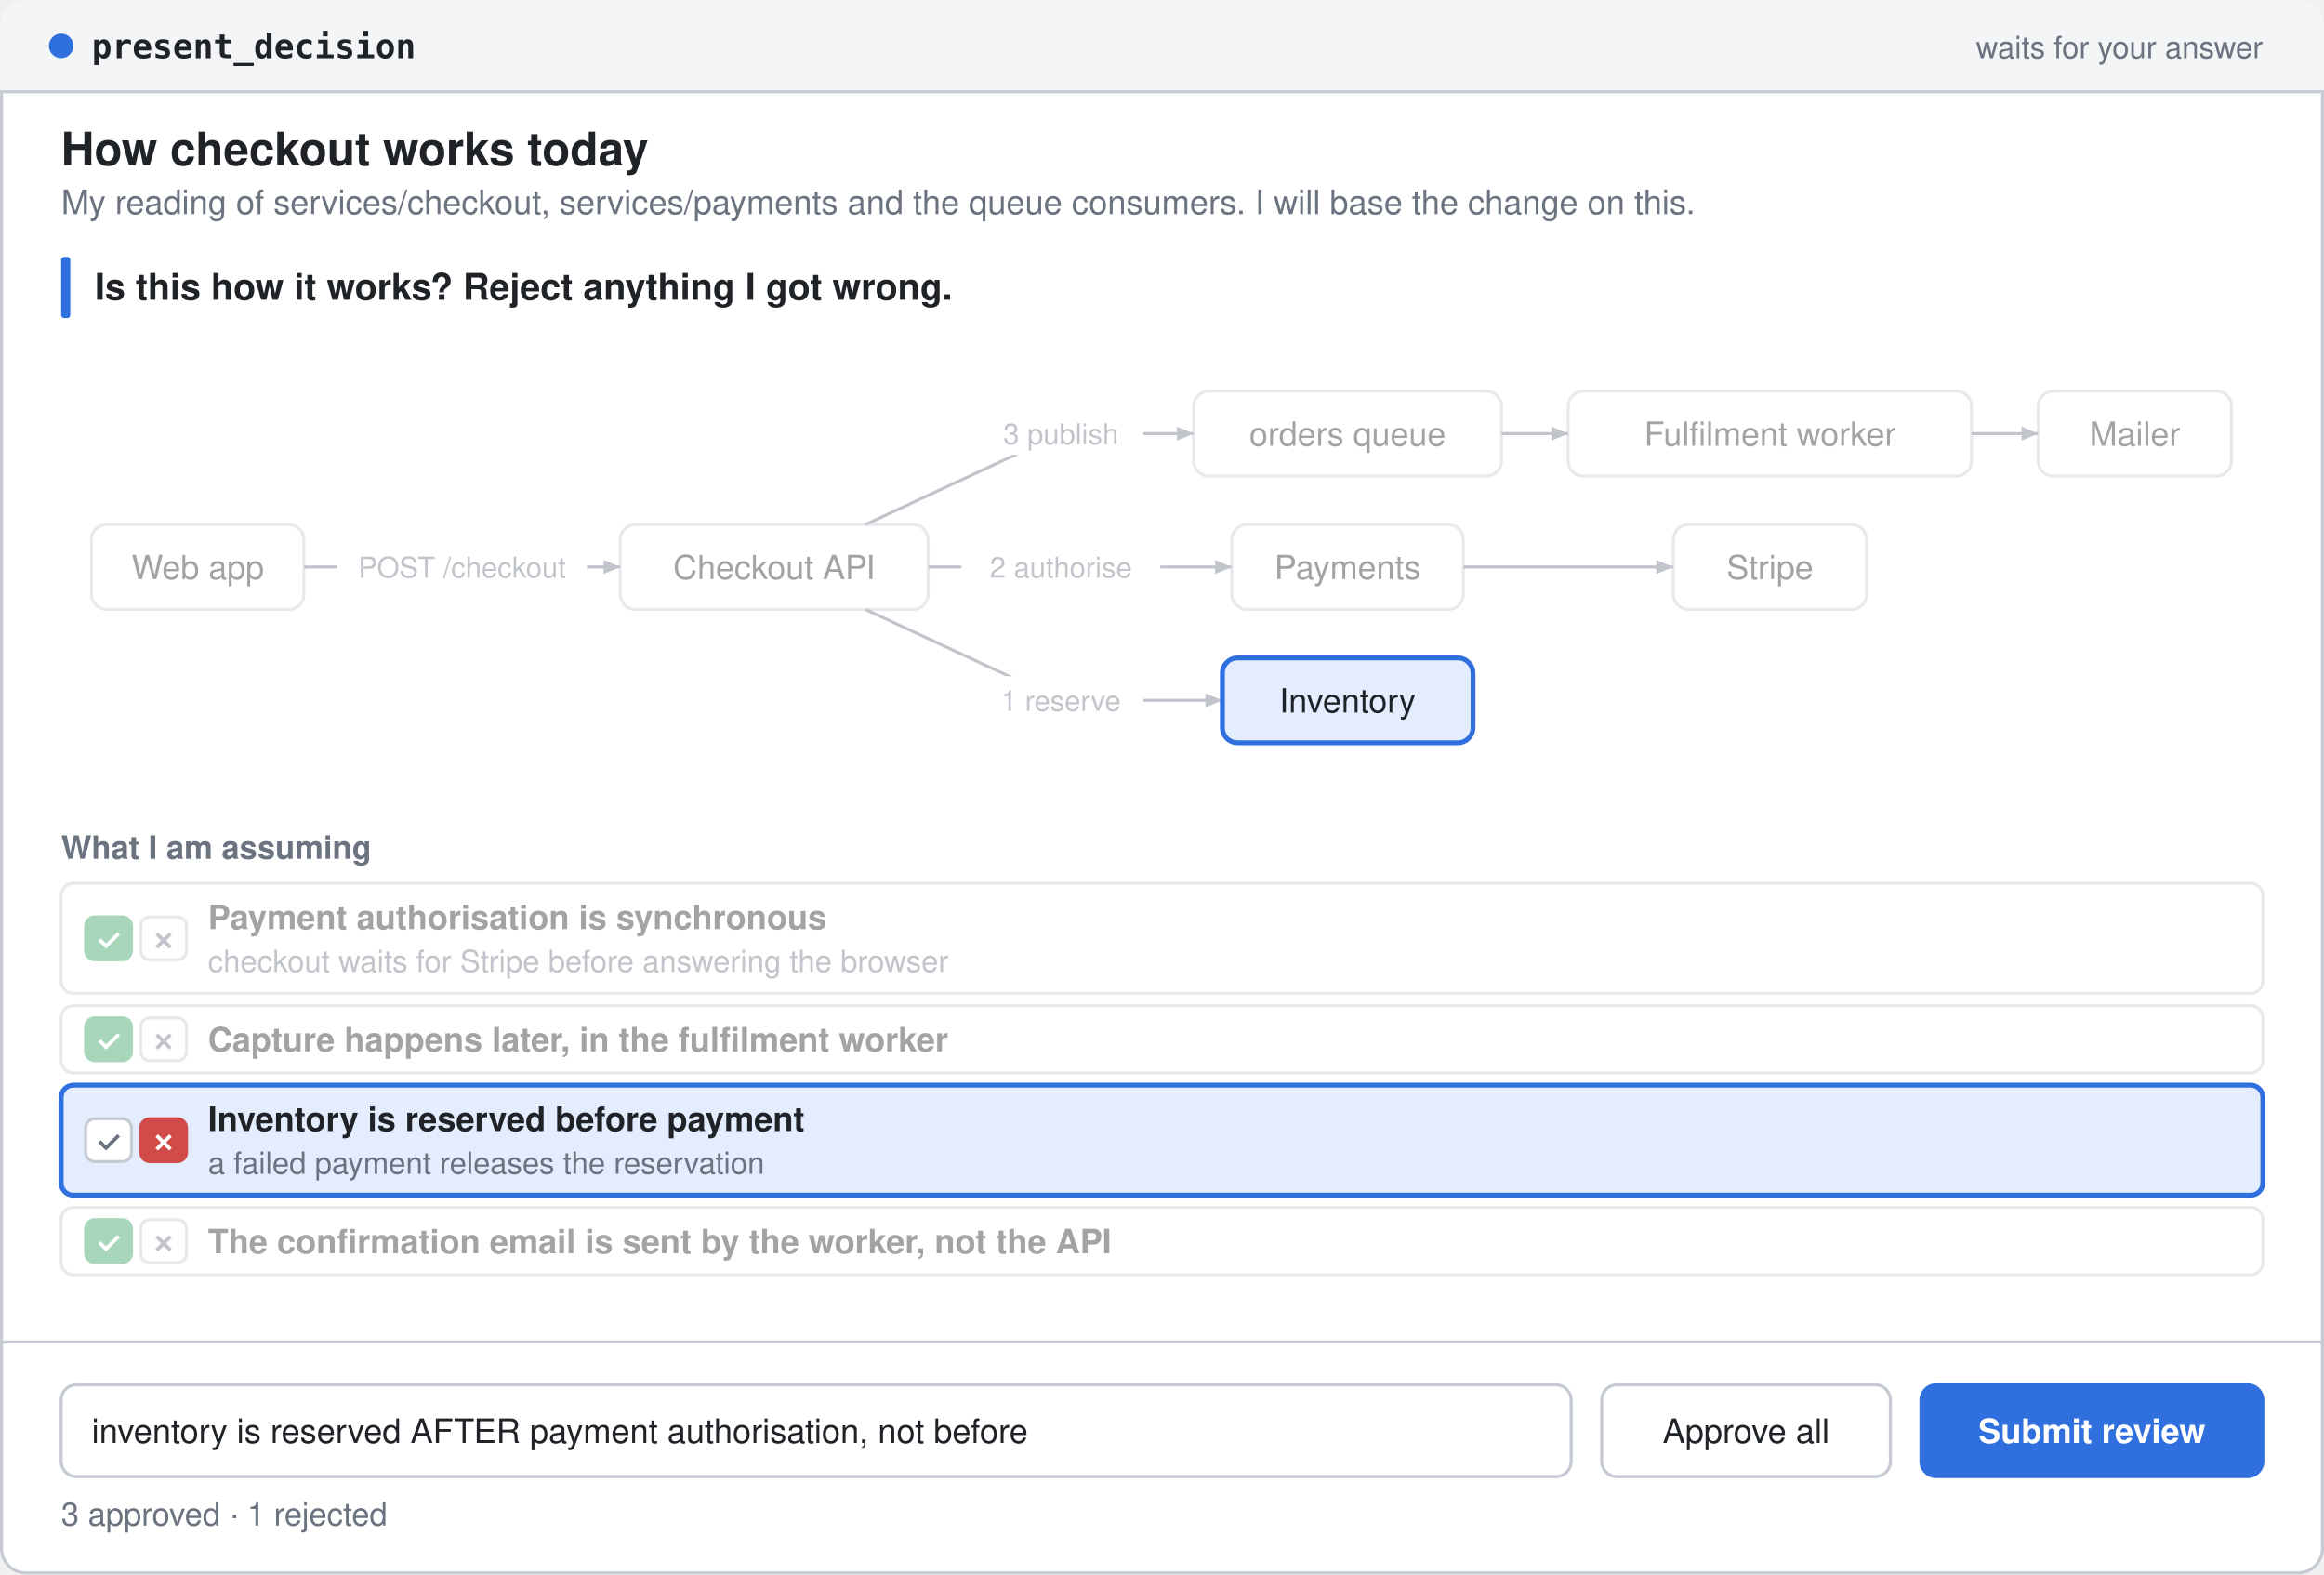
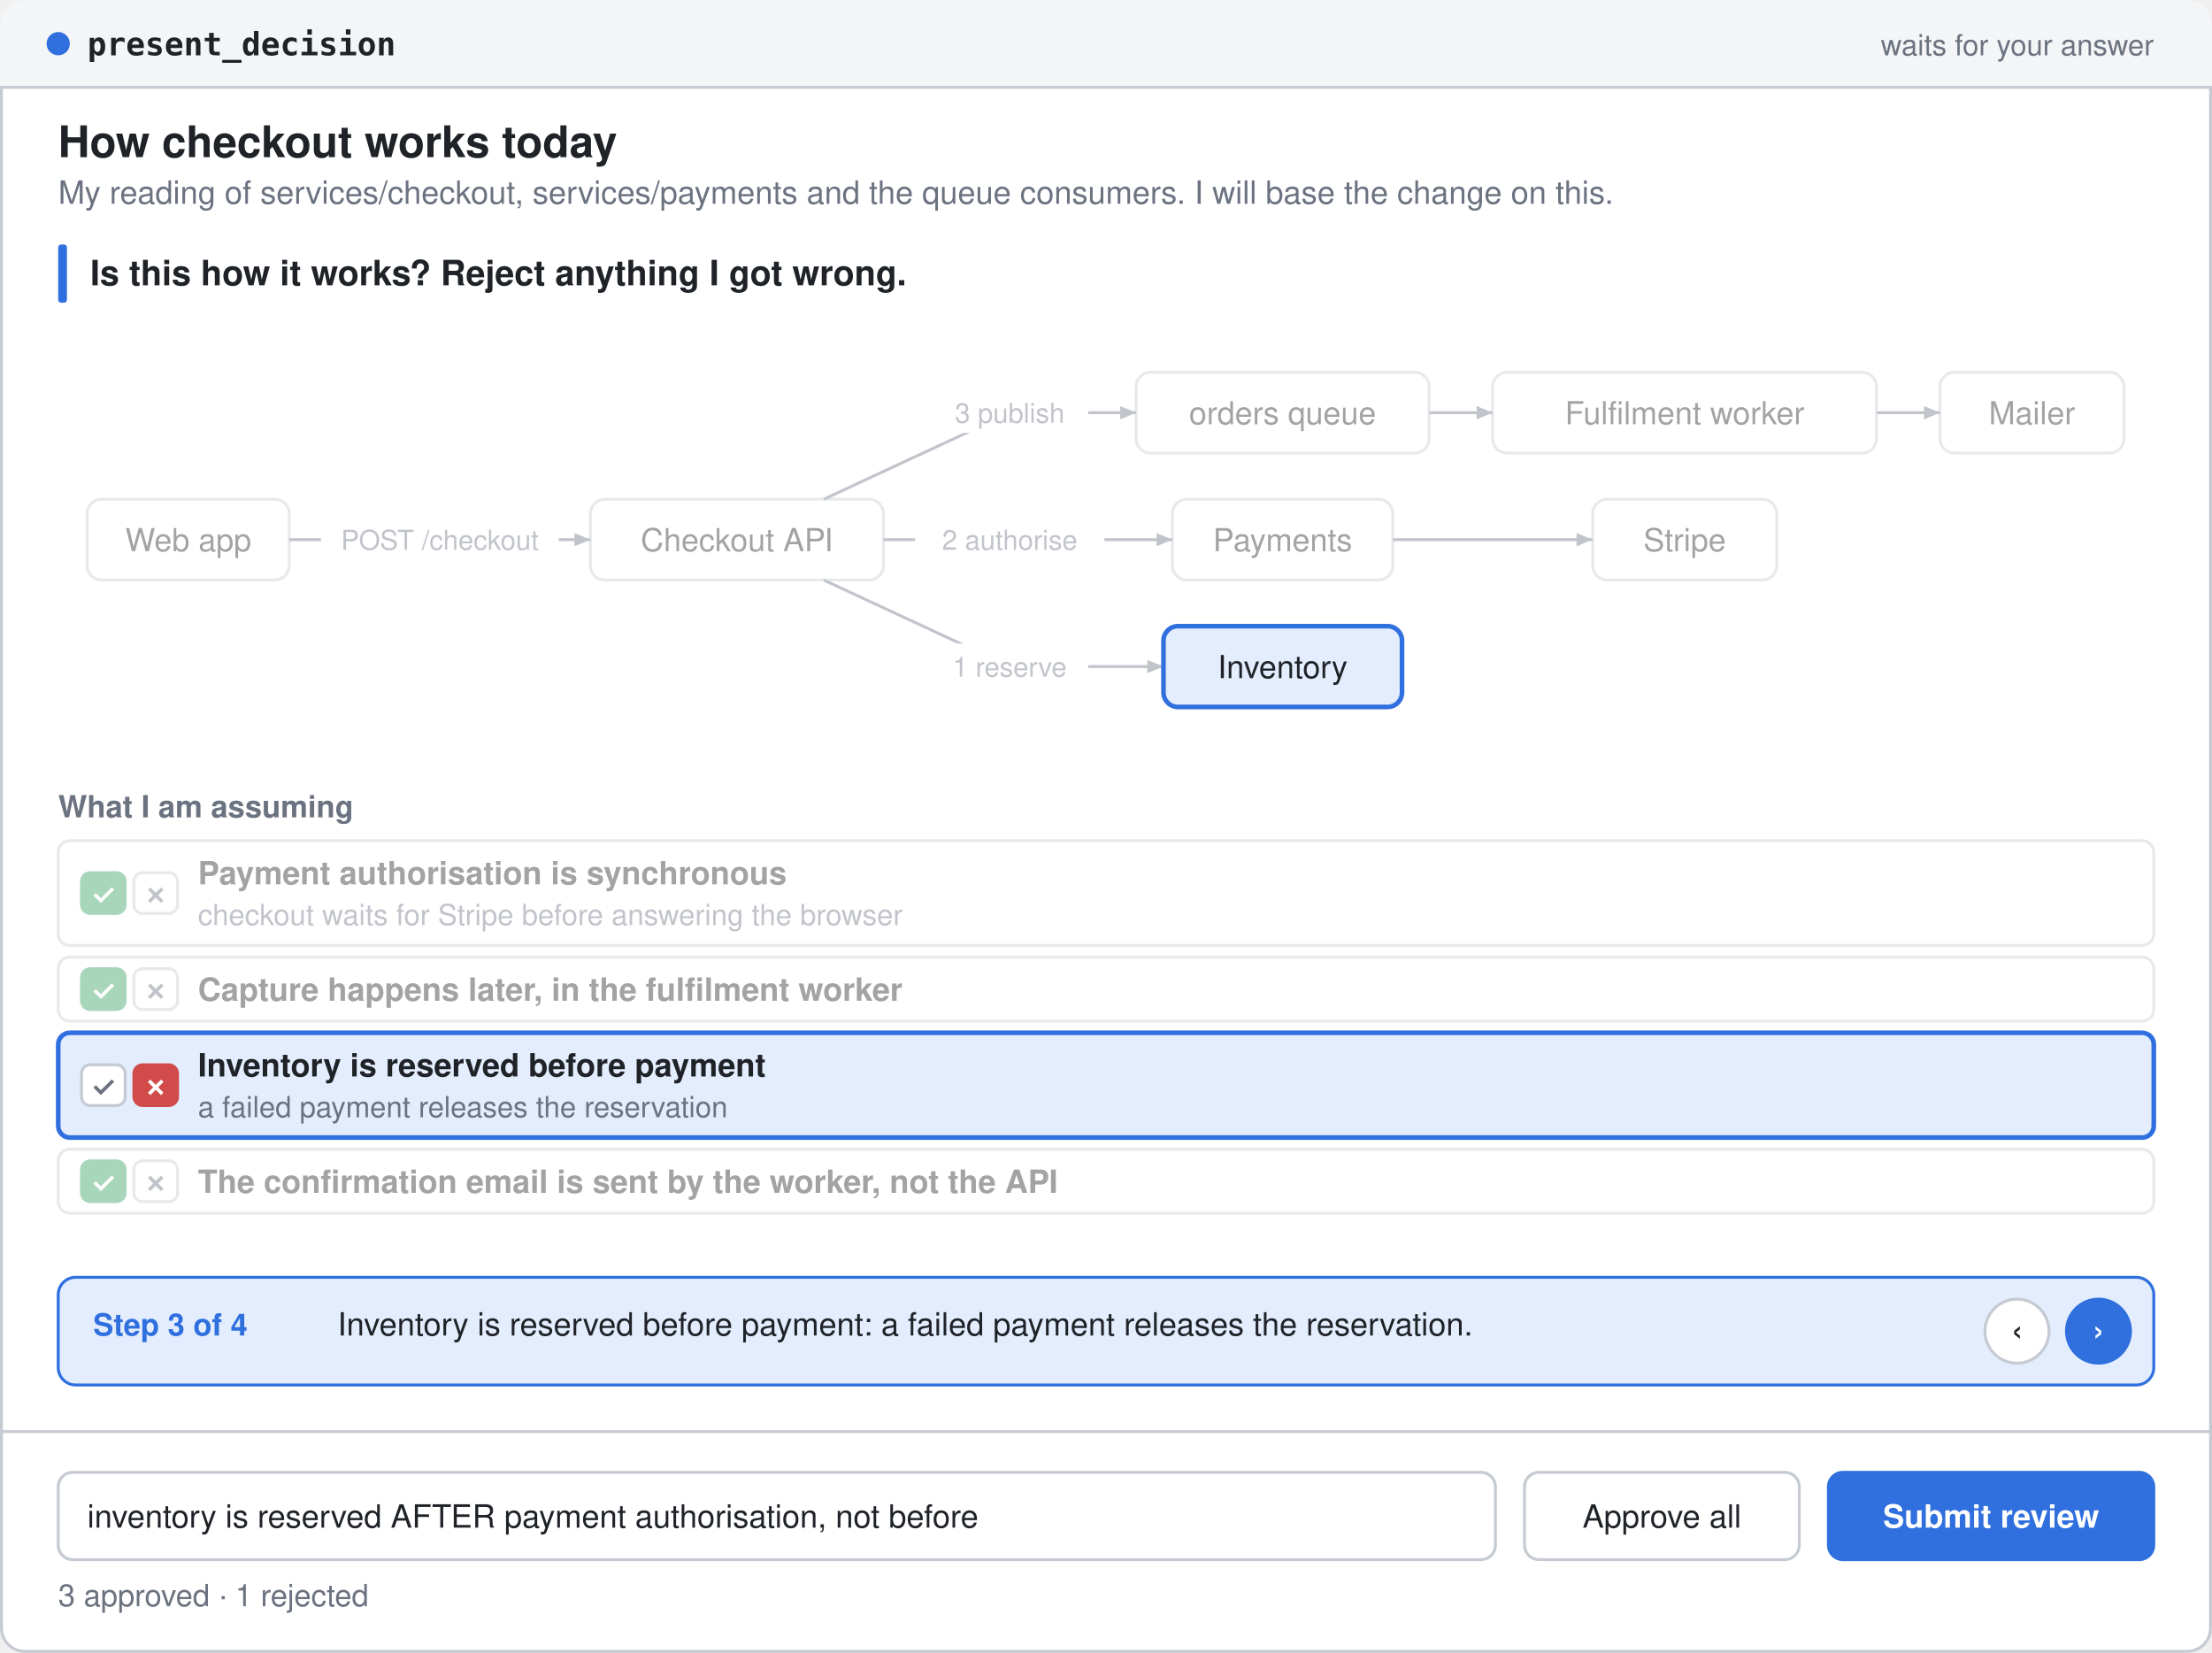
- <svg xmlns="http://www.w3.org/2000/svg" viewBox="0 0 760 514.8" width="760" font-family="system-ui, -apple-system, 'Segoe UI', Helvetica, Arial, sans-serif">
-   <rect x="0.5" y="0.5" width="759" height="513.8" rx="8" fill="#ffffff" stroke="#c5cad3" />
+ <svg xmlns="http://www.w3.org/2000/svg" viewBox="0 0 760 567.8" width="760" font-family="system-ui, -apple-system, 'Segoe UI', Helvetica, Arial, sans-serif">
+   <rect x="0.5" y="0.5" width="759" height="566.8" rx="8" fill="#ffffff" stroke="#c5cad3" />
  <path d="M0,8 a8,8 0 0 1 8,-8 h744 a8,8 0 0 1 8,8 v22 h-760 z" fill="#f4f5f7" />
  <line x1="0" y1="30" x2="760" y2="30" stroke="#c5cad3" stroke-width="1" />
  <circle cx="20" cy="15" r="4" fill="#2f6fde" />
  <text x="30" y="19" font-size="11" fill="#1f2328" font-weight="600" font-family="ui-monospace, Menlo, Consolas, monospace">present_decision</text>
  <text x="740" y="19" font-size="10" fill="#6b7280" text-anchor="end">waits for your answer</text>
  <text x="20" y="54" font-size="15" fill="#1f2328" font-weight="600">How checkout works today</text>
  <text x="20" y="70" font-size="11" fill="#6b7280">My reading of services/checkout, services/payments and the queue consumers. I will base the change on this.</text>
  <rect x="20" y="84" width="3" height="20" rx="1" fill="#2f6fde" stroke="none" stroke-width="1" />
  <text x="31" y="98" font-size="12" fill="#1f2328" font-weight="600">Is this how it works? Reject anything I got wrong.</text>
  <g transform="translate(20,118) scale(0.991)">
    <g opacity="0.42">
      <polyline points="80.1,68 132.3,68 184.5,68" fill="none" stroke="#6b7280" stroke-width="1" stroke-linejoin="round" />
      <polygon points="184.5,68 179,65.7 179,70.3" fill="#6b7280" />
      <rect x="91.1" y="60" width="82.4" height="15" rx="2" fill="#ffffff" stroke="none" stroke-width="1" />
      <text x="132.3" y="71.5" font-size="9.5" fill="#6b7280" text-anchor="middle">POST /checkout</text>
    </g>
    <g opacity="0.42">
      <polyline points="265.4,82 329.9,112 383.2,112" fill="none" stroke="#6b7280" stroke-width="1" stroke-linejoin="round" />
      <polygon points="383.2,112 377.6,109.7 377.6,114.3" fill="#6b7280" />
      <rect x="302.7" y="104" width="54.4" height="15" rx="2" fill="#ffffff" stroke="none" stroke-width="1" />
      <text x="329.9" y="115.5" font-size="9.5" fill="#6b7280" text-anchor="middle">1 reserve</text>
    </g>
    <g opacity="0.42">
      <polyline points="286.1,68 329.9,68 386.3,68" fill="none" stroke="#6b7280" stroke-width="1" stroke-linejoin="round" />
      <polygon points="386.3,68 380.8,65.7 380.8,70.3" fill="#6b7280" />
      <rect x="297.1" y="60" width="65.6" height="15" rx="2" fill="#ffffff" stroke="none" stroke-width="1" />
      <text x="329.9" y="71.5" font-size="9.5" fill="#6b7280" text-anchor="middle">2 authorise</text>
    </g>
    <g opacity="0.42">
      <polyline points="462.7,68 486.3,68 532,68" fill="none" stroke="#6b7280" stroke-width="1" stroke-linejoin="round" />
      <polygon points="532,68 526.4,65.7 526.4,70.3" fill="#6b7280" />
    </g>
    <g opacity="0.42">
      <polyline points="265.4,54 329.9,24 373.7,24" fill="none" stroke="#6b7280" stroke-width="1" stroke-linejoin="round" />
      <polygon points="373.7,24 368.2,21.7 368.2,26.3" fill="#6b7280" />
      <rect x="302.7" y="16" width="54.4" height="15" rx="2" fill="#ffffff" stroke="none" stroke-width="1" />
      <text x="329.9" y="27.5" font-size="9.5" fill="#6b7280" text-anchor="middle">3 publish</text>
    </g>
    <g opacity="0.42">
      <polyline points="475.3,24 486.3,24 497.3,24" fill="none" stroke="#6b7280" stroke-width="1" stroke-linejoin="round" />
      <polygon points="497.3,24 491.8,21.7 491.8,26.3" fill="#6b7280" />
    </g>
    <g opacity="0.42">
      <polyline points="630.4,24 641.4,24 652.4,24" fill="none" stroke="#6b7280" stroke-width="1" stroke-linejoin="round" />
      <polygon points="652.4,24 646.9,21.7 646.9,26.3" fill="#6b7280" />
    </g>
    <g opacity="0.42">
      <rect x="10" y="54" width="70.1" height="28" rx="5" fill="#ffffff" stroke="#c5cad3" stroke-width="1" />
      <text x="45.1" y="72" font-size="11" fill="#1f2328" text-anchor="middle">Web app</text>
    </g>
    <g opacity="0.42">
      <rect x="184.5" y="54" width="101.6" height="28" rx="5" fill="#ffffff" stroke="#c5cad3" stroke-width="1" />
      <text x="235.3" y="72" font-size="11" fill="#1f2328" text-anchor="middle">Checkout API</text>
    </g>
    <g opacity="1">
      <rect x="383.2" y="98" width="82.7" height="28" rx="5" fill="#e3edfd" stroke="#2f6fde" stroke-width="1.6" />
      <text x="424.5" y="116" font-size="11" fill="#1f2328" text-anchor="middle">Inventory</text>
    </g>
    <g opacity="0.42">
      <rect x="386.3" y="54" width="76.4" height="28" rx="5" fill="#ffffff" stroke="#c5cad3" stroke-width="1" />
      <text x="424.5" y="72" font-size="11" fill="#1f2328" text-anchor="middle">Payments</text>
    </g>
    <g opacity="0.42">
      <rect x="532" y="54" width="63.8" height="28" rx="5" fill="#ffffff" stroke="#c5cad3" stroke-width="1" />
      <text x="563.9" y="72" font-size="11" fill="#1f2328" text-anchor="middle">Stripe</text>
    </g>
    <g opacity="0.42">
      <rect x="373.7" y="10" width="101.6" height="28" rx="5" fill="#ffffff" stroke="#c5cad3" stroke-width="1" />
      <text x="424.5" y="28" font-size="11" fill="#1f2328" text-anchor="middle">orders queue</text>
    </g>
    <g opacity="0.42">
      <rect x="497.3" y="10" width="133.1" height="28" rx="5" fill="#ffffff" stroke="#c5cad3" stroke-width="1" />
      <text x="563.9" y="28" font-size="11" fill="#1f2328" text-anchor="middle">Fulfilment worker</text>
    </g>
    <g opacity="0.42">
      <rect x="652.4" y="10" width="63.8" height="28" rx="5" fill="#ffffff" stroke="#c5cad3" stroke-width="1" />
      <text x="684.3" y="28" font-size="11" fill="#1f2328" text-anchor="middle">Mailer</text>
    </g>
  </g>
  <text x="20" y="280.8" font-size="10.5" fill="#6b7280" font-weight="600">What I am assuming</text>
  <g opacity="0.42">
    <rect x="20" y="288.8" width="720" height="36" rx="4" fill="#ffffff" stroke="#c5cad3" stroke-width="1" />
    <rect x="28" y="299.8" width="15" height="14" rx="3" fill="#2e9e5b" stroke="#2e9e5b" stroke-width="1" />
    <text x="35.5" y="310.8" font-size="10" fill="#fff" font-weight="600" text-anchor="middle">✓</text>
    <rect x="46" y="299.8" width="15" height="14" rx="3" fill="#ffffff" stroke="#c5cad3" stroke-width="1" />
    <text x="53.5" y="310.8" font-size="10" fill="#6b7280" font-weight="600" text-anchor="middle">✗</text>
    <text x="68" y="303.8" font-size="11" fill="#1f2328" font-weight="600">Payment authorisation is synchronous</text>
    <text x="68" y="317.8" font-size="10" fill="#6b7280">checkout waits for Stripe before answering the browser</text>
  </g>
  <g opacity="0.42">
    <rect x="20" y="328.8" width="720" height="22" rx="4" fill="#ffffff" stroke="#c5cad3" stroke-width="1" />
    <rect x="28" y="332.8" width="15" height="14" rx="3" fill="#2e9e5b" stroke="#2e9e5b" stroke-width="1" />
    <text x="35.5" y="343.8" font-size="10" fill="#fff" font-weight="600" text-anchor="middle">✓</text>
    <rect x="46" y="332.8" width="15" height="14" rx="3" fill="#ffffff" stroke="#c5cad3" stroke-width="1" />
    <text x="53.5" y="343.8" font-size="10" fill="#6b7280" font-weight="600" text-anchor="middle">✗</text>
    <text x="68" y="343.8" font-size="11" fill="#1f2328" font-weight="600">Capture happens later, in the fulfilment worker</text>
  </g>
  <g opacity="1">
    <rect x="20" y="354.8" width="720" height="36" rx="4" fill="#e3edfd" stroke="#2f6fde" stroke-width="1.6" />
    <rect x="28" y="365.8" width="15" height="14" rx="3" fill="#ffffff" stroke="#c5cad3" stroke-width="1" />
    <text x="35.5" y="376.8" font-size="10" fill="#6b7280" font-weight="600" text-anchor="middle">✓</text>
    <rect x="46" y="365.8" width="15" height="14" rx="3" fill="#d14b4b" stroke="#d14b4b" stroke-width="1" />
    <text x="53.5" y="376.8" font-size="10" fill="#fff" font-weight="600" text-anchor="middle">✗</text>
    <text x="68" y="369.8" font-size="11" fill="#1f2328" font-weight="600">Inventory is reserved before payment</text>
    <text x="68" y="383.8" font-size="10" fill="#6b7280">a failed payment releases the reservation</text>
  </g>
  <g opacity="0.42">
    <rect x="20" y="394.8" width="720" height="22" rx="4" fill="#ffffff" stroke="#c5cad3" stroke-width="1" />
    <rect x="28" y="398.8" width="15" height="14" rx="3" fill="#2e9e5b" stroke="#2e9e5b" stroke-width="1" />
    <text x="35.5" y="409.8" font-size="10" fill="#fff" font-weight="600" text-anchor="middle">✓</text>
    <rect x="46" y="398.8" width="15" height="14" rx="3" fill="#ffffff" stroke="#c5cad3" stroke-width="1" />
    <text x="53.5" y="409.8" font-size="10" fill="#6b7280" font-weight="600" text-anchor="middle">✗</text>
    <text x="68" y="409.8" font-size="11" fill="#1f2328" font-weight="600">The confirmation email is sent by the worker, not the API</text>
  </g>
-   <line x1="0" y1="438.8" x2="760" y2="438.8" stroke="#c5cad3" stroke-width="1" />
-   <rect x="20" y="452.8" width="493.8" height="30" rx="5" fill="#ffffff" stroke="#c5cad3" stroke-width="1" />
-   <text x="30" y="471.8" font-size="11" fill="#1f2328">inventory is reserved AFTER payment authorisation, not before</text>
-   <rect x="523.8" y="452.8" width="94.4" height="30" rx="5" fill="#ffffff" stroke="#c5cad3" stroke-width="1" />
-   <text x="571" y="471.8" font-size="11" fill="#1f2328" text-anchor="middle">Approve all</text>
-   <rect x="628.2" y="452.8" width="111.8" height="30" rx="5" fill="#2f6fde" stroke="#2f6fde" stroke-width="1" />
-   <text x="684.1" y="471.8" font-size="11" fill="#fff" font-weight="600" text-anchor="middle">Submit review</text>
-   <text x="20" y="498.8" font-size="10.5" fill="#6b7280">3 approved · 1 rejected</text>
+   <rect x="20" y="438.8" width="720" height="37" rx="6" fill="#e3edfd" stroke="#2f6fde" stroke-width="1" />
+   <text x="32" y="458.8" font-size="10.5" fill="#2f6fde" font-weight="600">Step 3 of 4</text>
+   <text x="116" y="458.8" font-size="11" fill="#1f2328">Inventory is reserved before payment: a failed payment releases the reservation.</text>
+   <rect x="682" y="446.3" width="22" height="22" rx="11" fill="#ffffff" stroke="#c5cad3" stroke-width="1" />
+   <text x="693" y="461.3" font-size="13" fill="#1f2328" text-anchor="middle">‹</text>
+   <rect x="710" y="446.3" width="22" height="22" rx="11" fill="#2f6fde" stroke="#2f6fde" stroke-width="1" />
+   <text x="721" y="461.3" font-size="13" fill="#fff" text-anchor="middle">›</text>
+   <line x1="0" y1="491.8" x2="760" y2="491.8" stroke="#c5cad3" stroke-width="1" />
+   <rect x="20" y="505.8" width="493.8" height="30" rx="5" fill="#ffffff" stroke="#c5cad3" stroke-width="1" />
+   <text x="30" y="524.8" font-size="11" fill="#1f2328">inventory is reserved AFTER payment authorisation, not before</text>
+   <rect x="523.8" y="505.8" width="94.4" height="30" rx="5" fill="#ffffff" stroke="#c5cad3" stroke-width="1" />
+   <text x="571" y="524.8" font-size="11" fill="#1f2328" text-anchor="middle">Approve all</text>
+   <rect x="628.2" y="505.8" width="111.8" height="30" rx="5" fill="#2f6fde" stroke="#2f6fde" stroke-width="1" />
+   <text x="684.1" y="524.8" font-size="11" fill="#fff" font-weight="600" text-anchor="middle">Submit review</text>
+   <text x="20" y="551.8" font-size="10.5" fill="#6b7280">3 approved · 1 rejected</text>
</svg>
